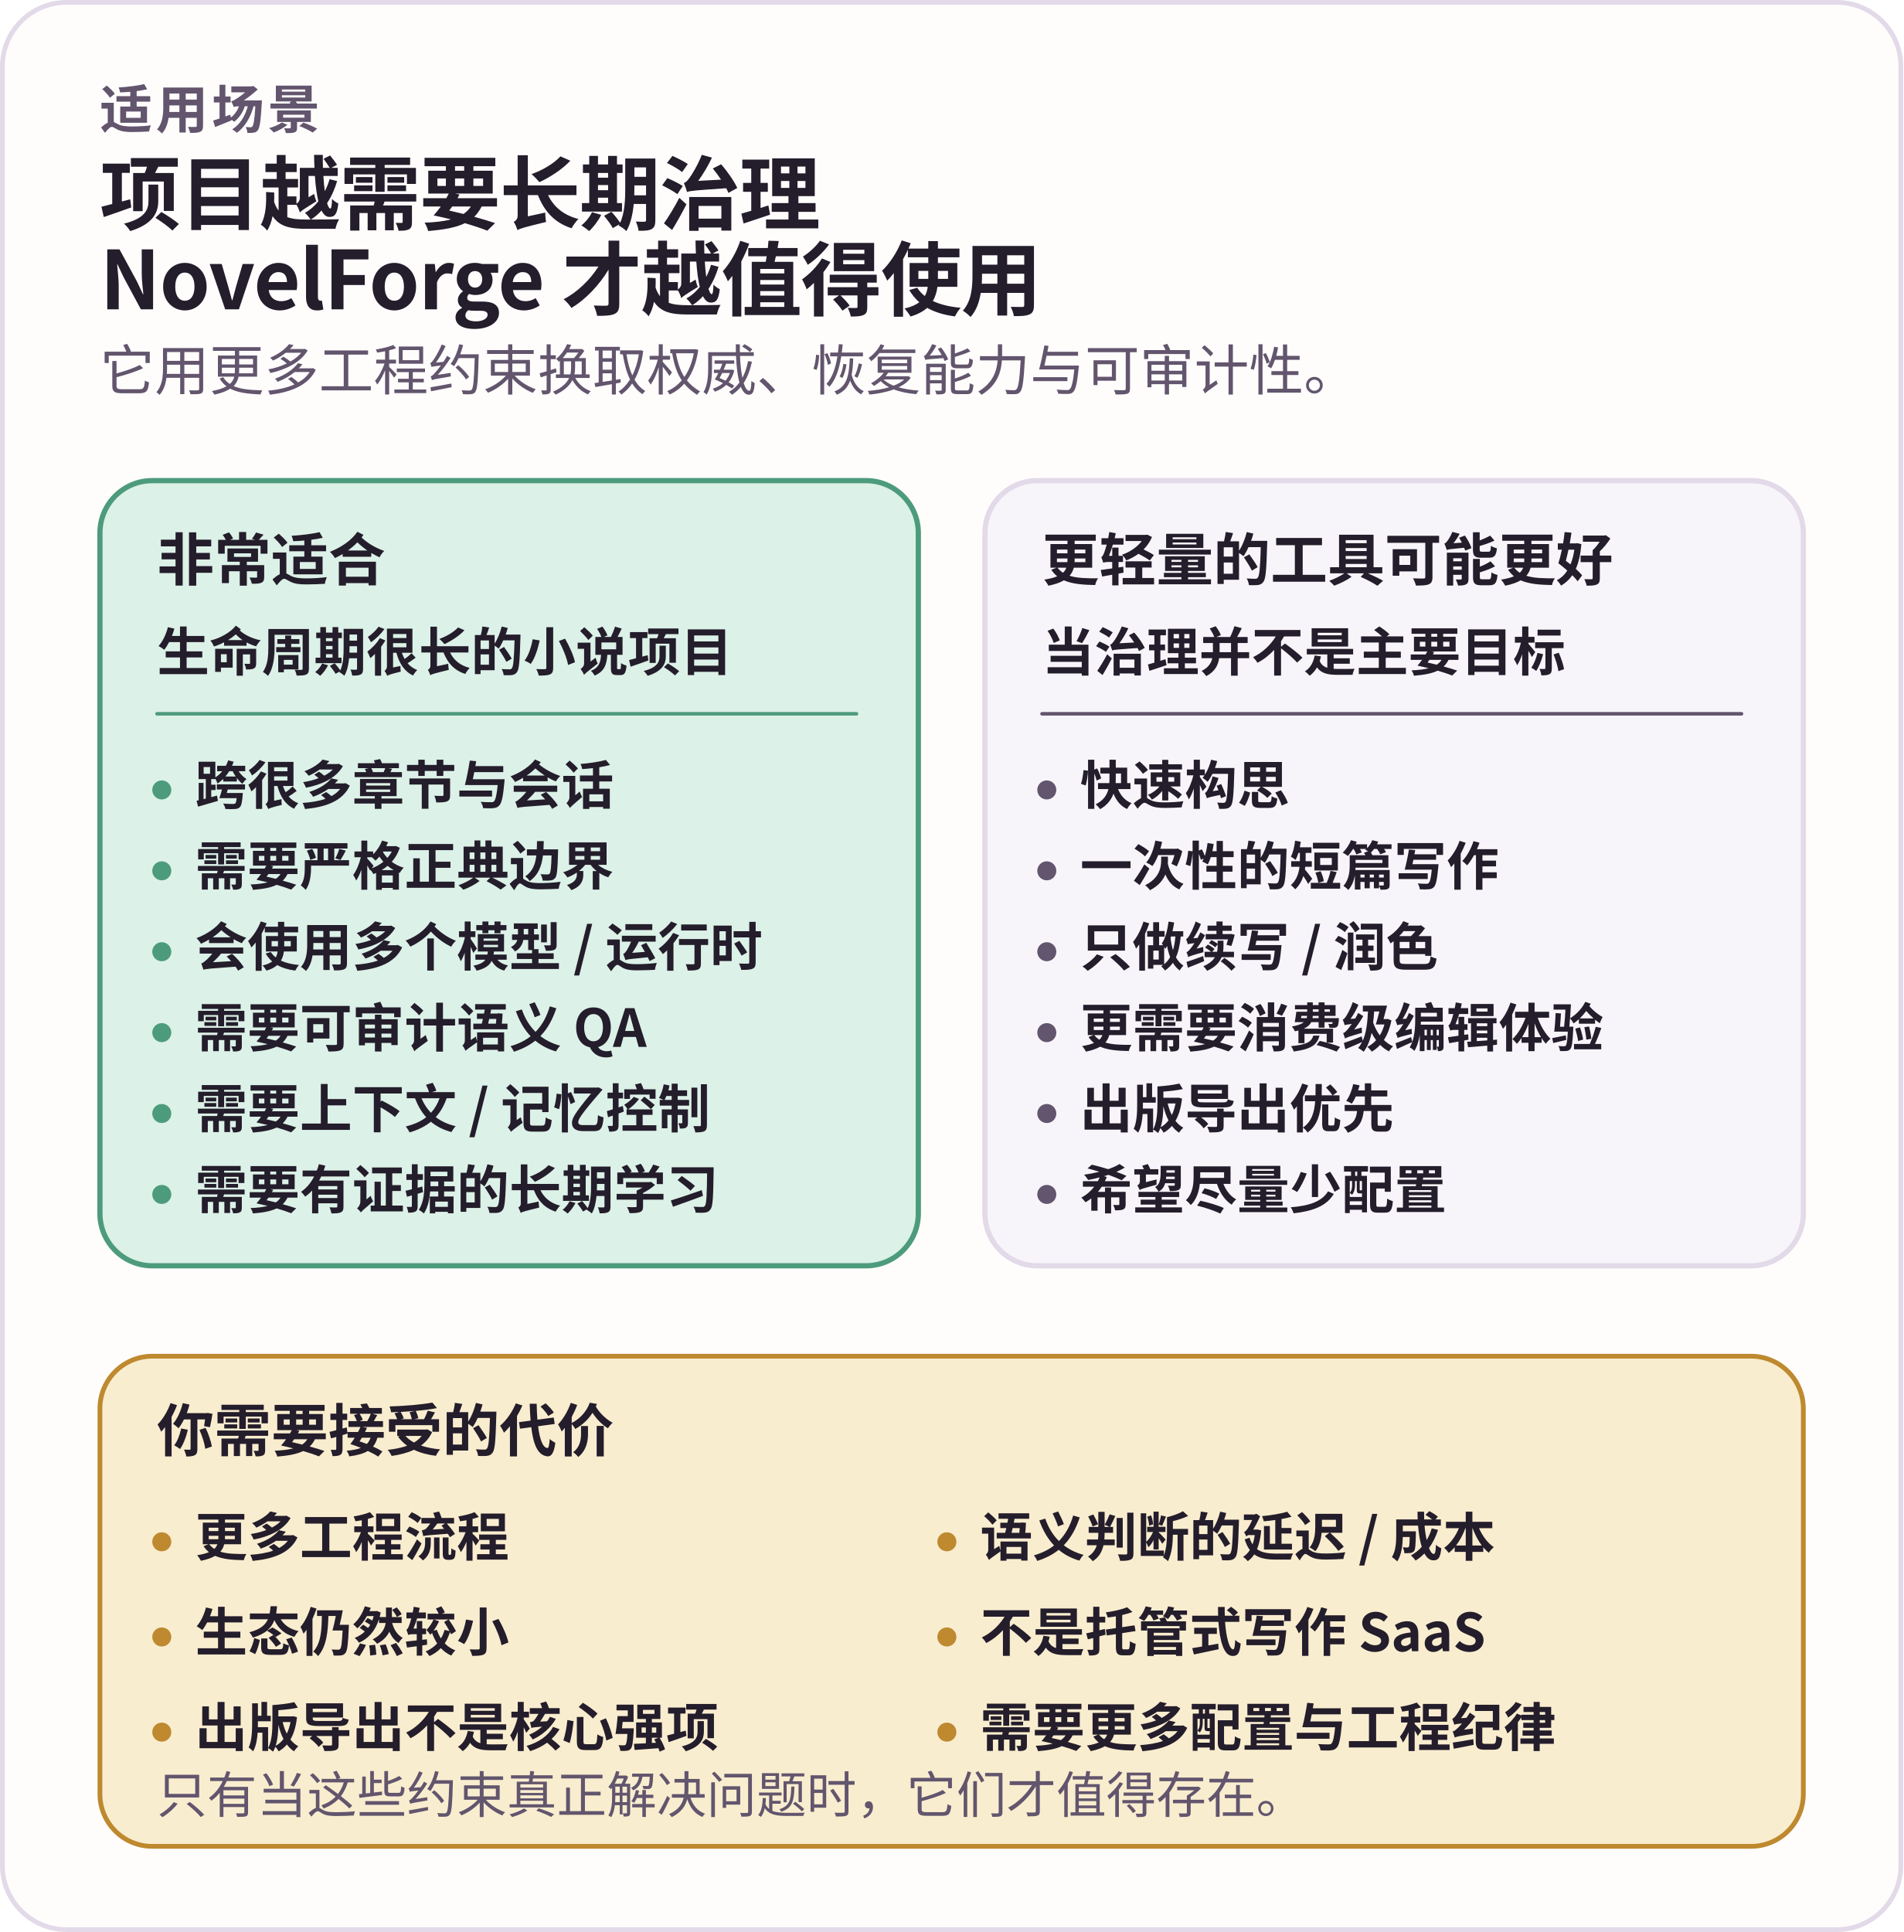
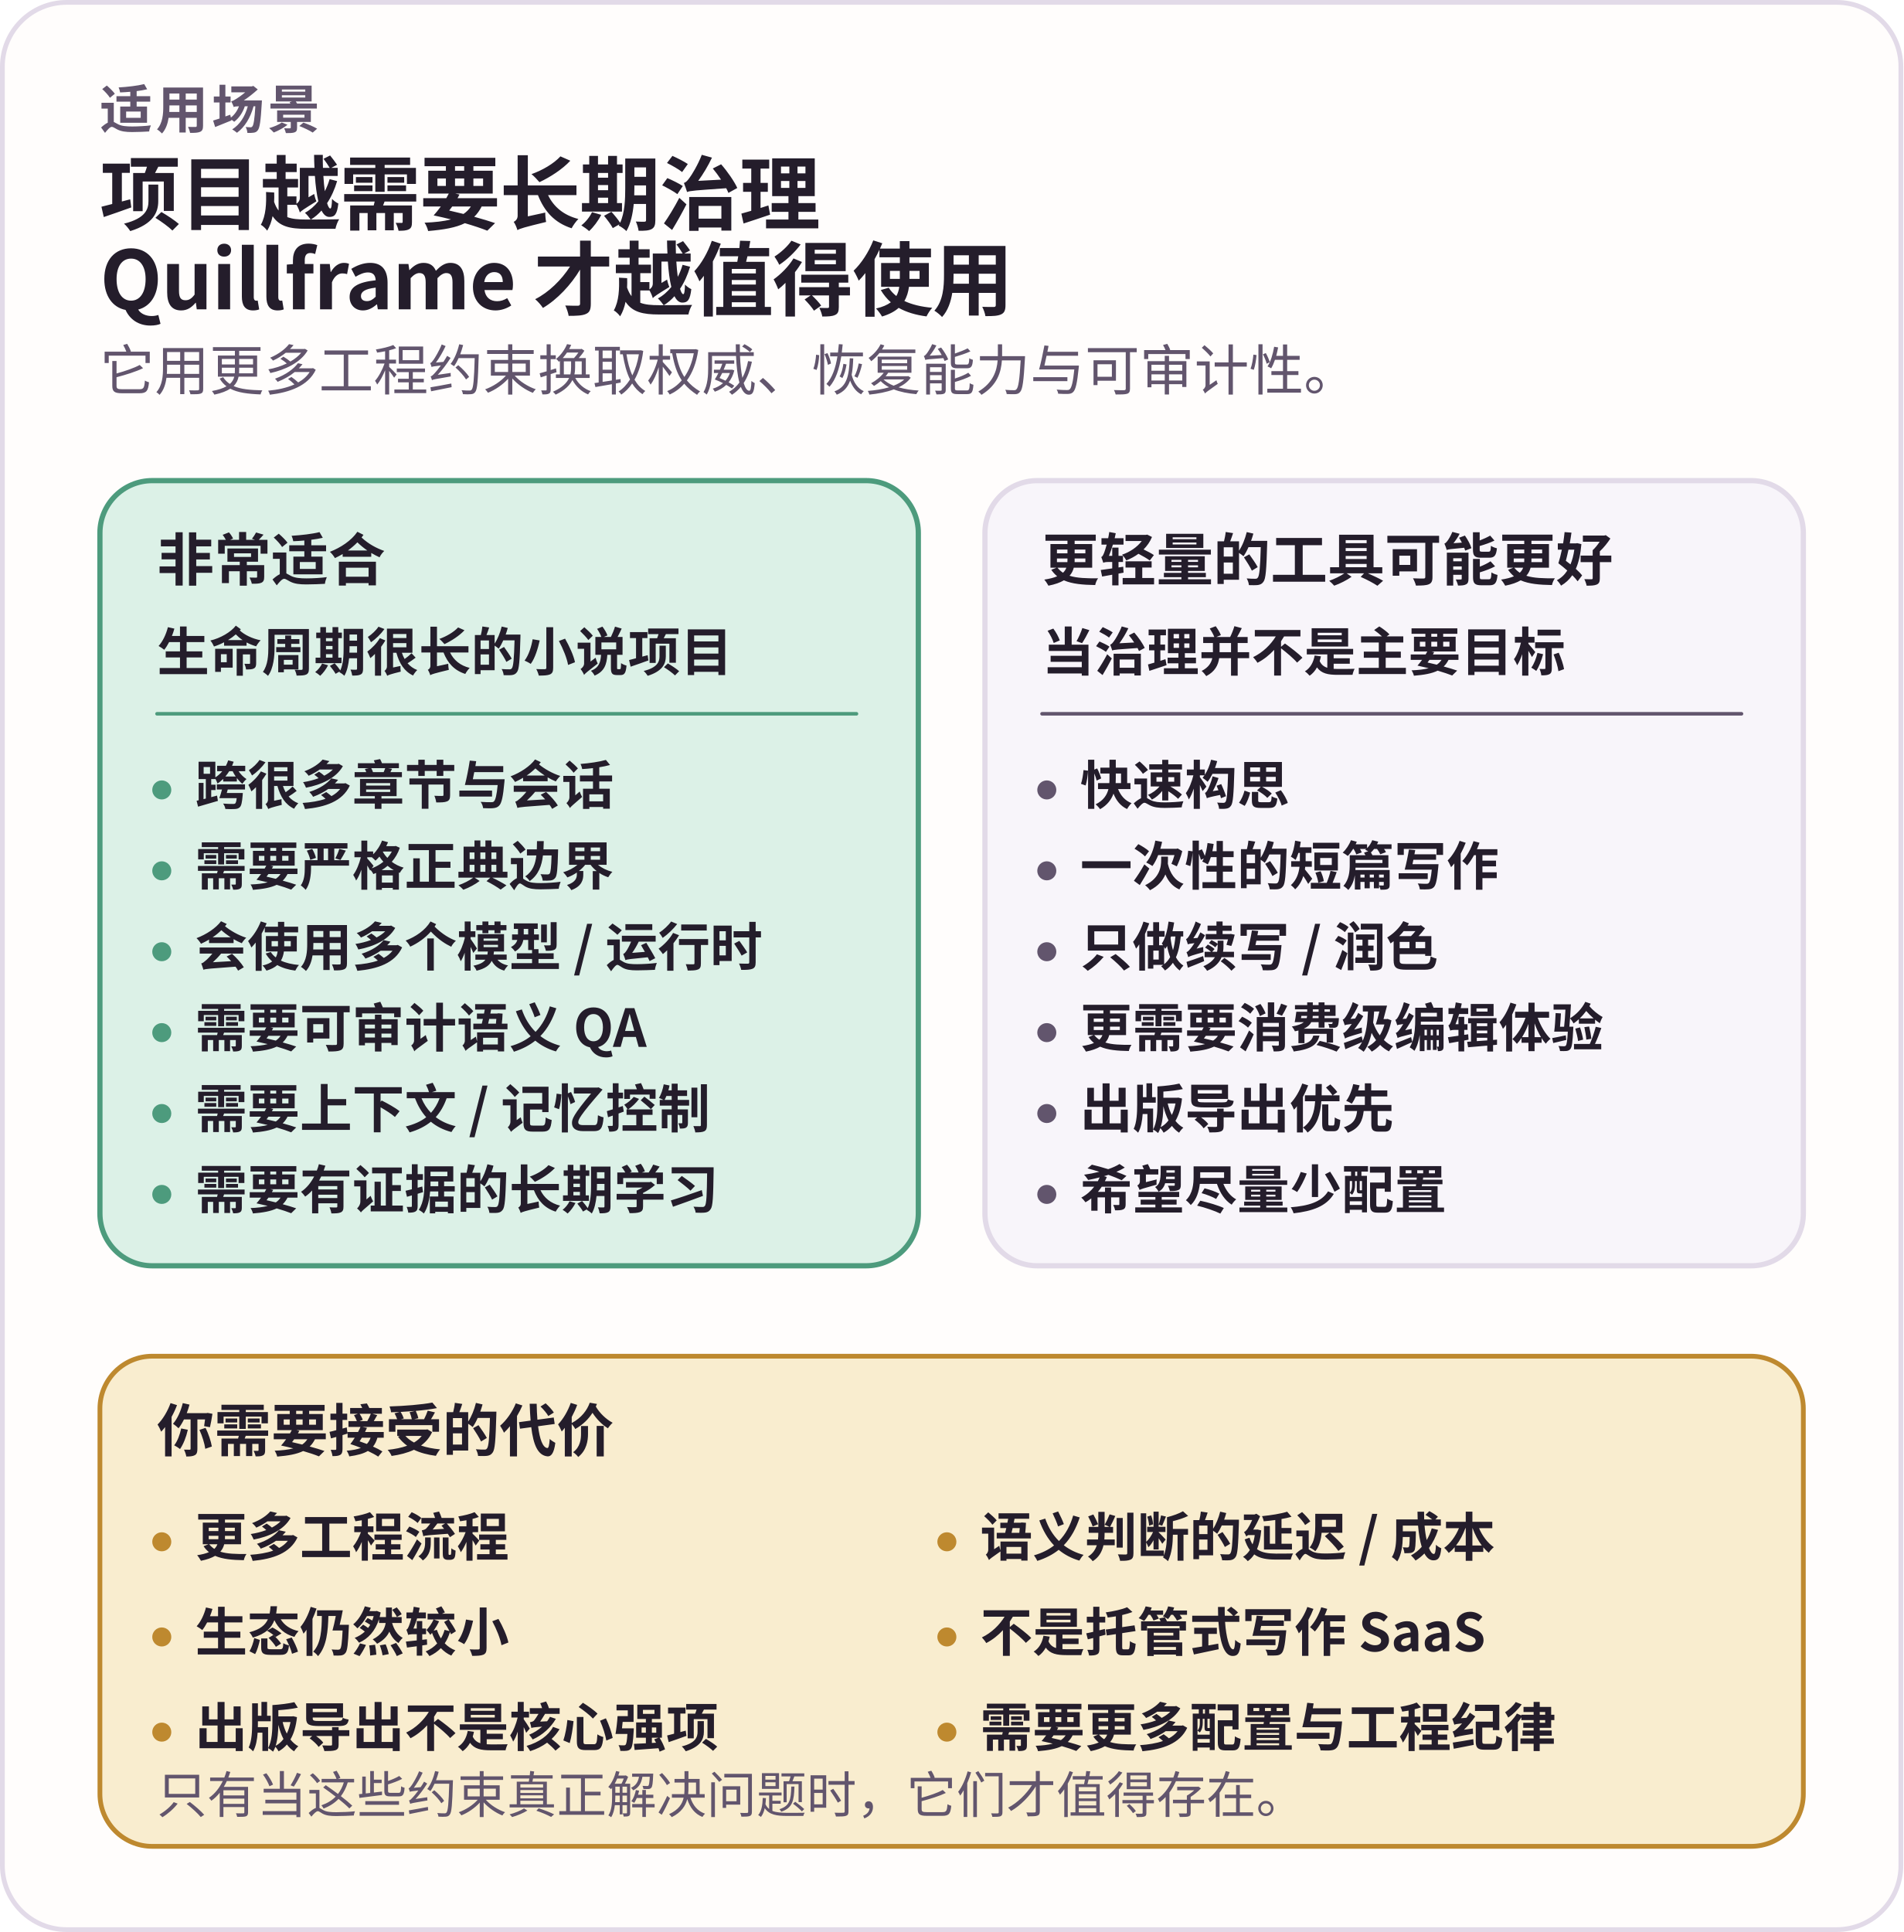
<svg xmlns="http://www.w3.org/2000/svg" viewBox="0 0 800 812" role="img" data-doc-tier="A">
  <style>
text{font-family:"Noto Sans CJK SC","Noto Sans",-apple-system,BlinkMacSystemFont,"Segoe UI",Arial,sans-serif;fill:#241D2B}
.eyebrow{font-size:22px;font-weight:800;letter-spacing:1.5px;fill:#62556D}
.title{font-size:34px;font-weight:850;letter-spacing:-.4px}
.subtitle{font-size:23px;font-weight:500;fill:#62556D}
.section{font-size:24px;font-weight:850}
.lead{font-size:22px;font-weight:750}
.body{font-size:22px;font-weight:650}
.small{font-size:21px;font-weight:500;fill:#62556D}
.pill{font-size:20px;font-weight:800}
</style>
  <rect width="800" height="812" rx="28" fill="#FFFDFC" />
  <rect x="1" y="1" width="798" height="810" rx="27" fill="none" stroke="#E2DAE8" stroke-width="2" />
  <text x="42" y="54" class="eyebrow" text-anchor="start">适用场景</text>
  <text x="42" y="94" class="title" text-anchor="start">项目越需要长期治理</text>
-   <text x="42" y="130" class="title" text-anchor="start">NovelForge 才越值得使用</text>
+   <text x="42" y="130" class="title" text-anchor="start">Quillframe 才越值得使用</text>
  <text x="42" y="164" class="subtitle" text-anchor="start" data-max-width="720">它用更多工程约束换取权威、恢复能力与可审计性。</text>
  <rect x="42" y="202" width="344" height="330" rx="22" fill="#DCF1E7" stroke="#4D9B7D" stroke-width="2.2" />
  <rect x="414" y="202" width="344" height="330" rx="22" fill="#F8F5FA" stroke="#E2DAE8" stroke-width="2.2" />
  <text x="66" y="244" class="section" text-anchor="start">非常适合</text>
  <text x="66" y="282" class="lead" text-anchor="start">生命周期很长的小说项目</text>
  <line x1="66" y1="300" x2="360" y2="300" stroke="#4D9B7D" stroke-width="1.5" stroke-linecap="round" />
  <circle cx="68" cy="332" r="4" fill="#4D9B7D" />
  <text x="82" y="338" class="body" text-anchor="start">跨很多章节与会话</text>
  <circle cx="68" cy="366" r="4" fill="#4D9B7D" />
  <text x="82" y="372" class="body" text-anchor="start">需要严格正典边界</text>
  <circle cx="68" cy="400" r="4" fill="#4D9B7D" />
  <text x="82" y="406" class="body" text-anchor="start">会使用多个模型 / 运行时</text>
  <circle cx="68" cy="434" r="4" fill="#4D9B7D" />
  <text x="82" y="440" class="body" text-anchor="start">需要可审计语义 QA</text>
  <circle cx="68" cy="468" r="4" fill="#4D9B7D" />
  <text x="82" y="474" class="body" text-anchor="start">需要上下文 / 记忆控制</text>
  <circle cx="68" cy="502" r="4" fill="#4D9B7D" />
  <text x="82" y="508" class="body" text-anchor="start">需要有证据的长期学习</text>
  <text x="438" y="244" class="section" text-anchor="start">更轻量的工具可能更好</text>
  <text x="438" y="282" class="lead" text-anchor="start">当治理并不是主要目标</text>
  <line x1="438" y1="300" x2="732" y2="300" stroke="#62556D" stroke-width="1.5" stroke-linecap="round" />
  <circle cx="440" cy="332" r="4" fill="#62556D" />
  <text x="454" y="338" class="body" text-anchor="start">快速构思</text>
  <circle cx="440" cy="366" r="4" fill="#62556D" />
  <text x="454" y="372" class="body" text-anchor="start">一次性的短篇写作</text>
  <circle cx="440" cy="400" r="4" fill="#62556D" />
  <text x="454" y="406" class="body" text-anchor="start">只做续写 / 润色</text>
  <circle cx="440" cy="434" r="4" fill="#62556D" />
  <text x="454" y="440" class="body" text-anchor="start">更需要消费级编辑体验</text>
  <circle cx="440" cy="468" r="4" fill="#62556D" />
  <text x="454" y="474" class="body" text-anchor="start">出版导出优先</text>
  <circle cx="440" cy="502" r="4" fill="#62556D" />
  <text x="454" y="508" class="body" text-anchor="start">希望尽量少配置</text>
  <rect x="42" y="570" width="716" height="206" rx="22" fill="#F9EDCF" stroke="#BE892F" stroke-width="2.0" />
  <text x="66" y="610" class="section" text-anchor="start">你需要接受的代价</text>
  <circle cx="68" cy="648" r="4" fill="#BE892F" />
  <text x="82" y="654" class="body" text-anchor="start">更多工程流程</text>
  <circle cx="398" cy="648" r="4" fill="#BE892F" />
  <text x="412" y="654" class="body" text-anchor="start">语义判断的延迟 / 成本</text>
  <circle cx="68" cy="688" r="4" fill="#BE892F" />
  <text x="82" y="694" class="body" text-anchor="start">生态仍然较小</text>
  <circle cx="398" cy="688" r="4" fill="#BE892F" />
  <text x="412" y="694" class="body" text-anchor="start">不是托管式写作 SaaS</text>
  <circle cx="68" cy="728" r="4" fill="#BE892F" />
  <text x="82" y="734" class="body" text-anchor="start">出版导出不是核心强项</text>
  <circle cx="398" cy="728" r="4" fill="#BE892F" />
  <text x="412" y="734" class="body" text-anchor="start">需要更多配置与工程纪律</text>
  <text x="66" y="762" class="small" text-anchor="start" data-max-width="650">只有当这些约束真正解决问题时，它们才值得存在。</text>
</svg>
